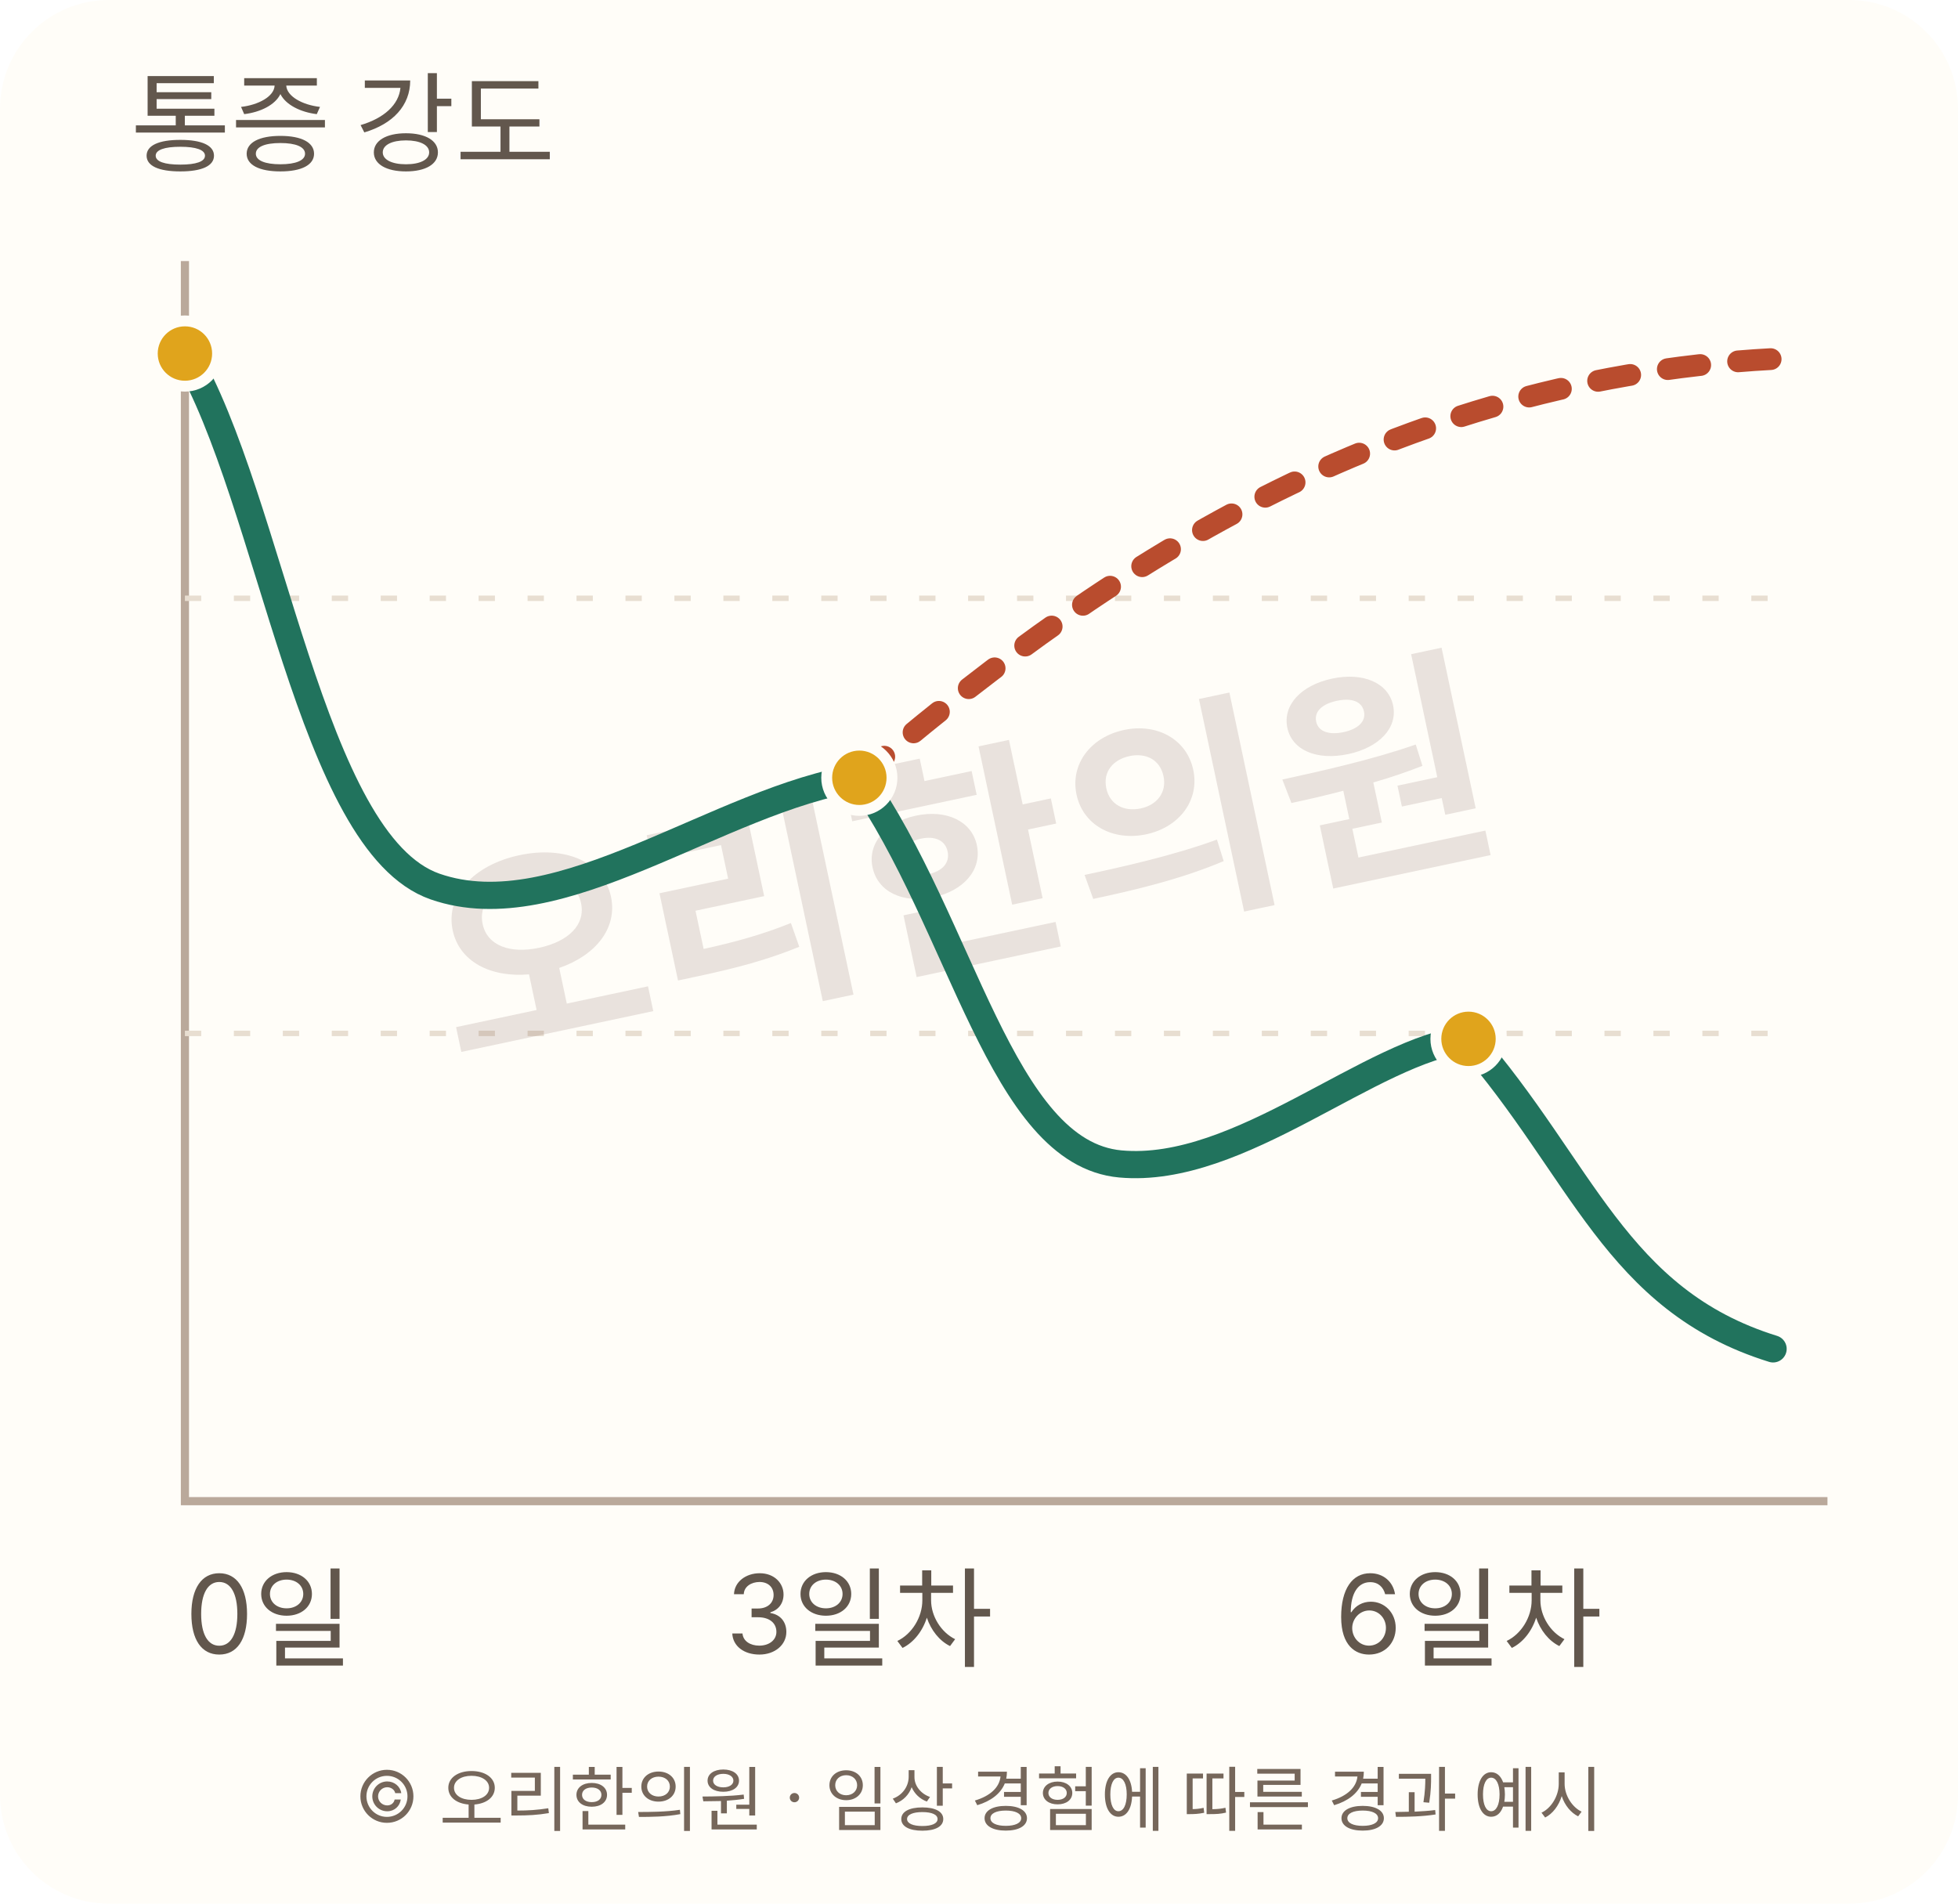
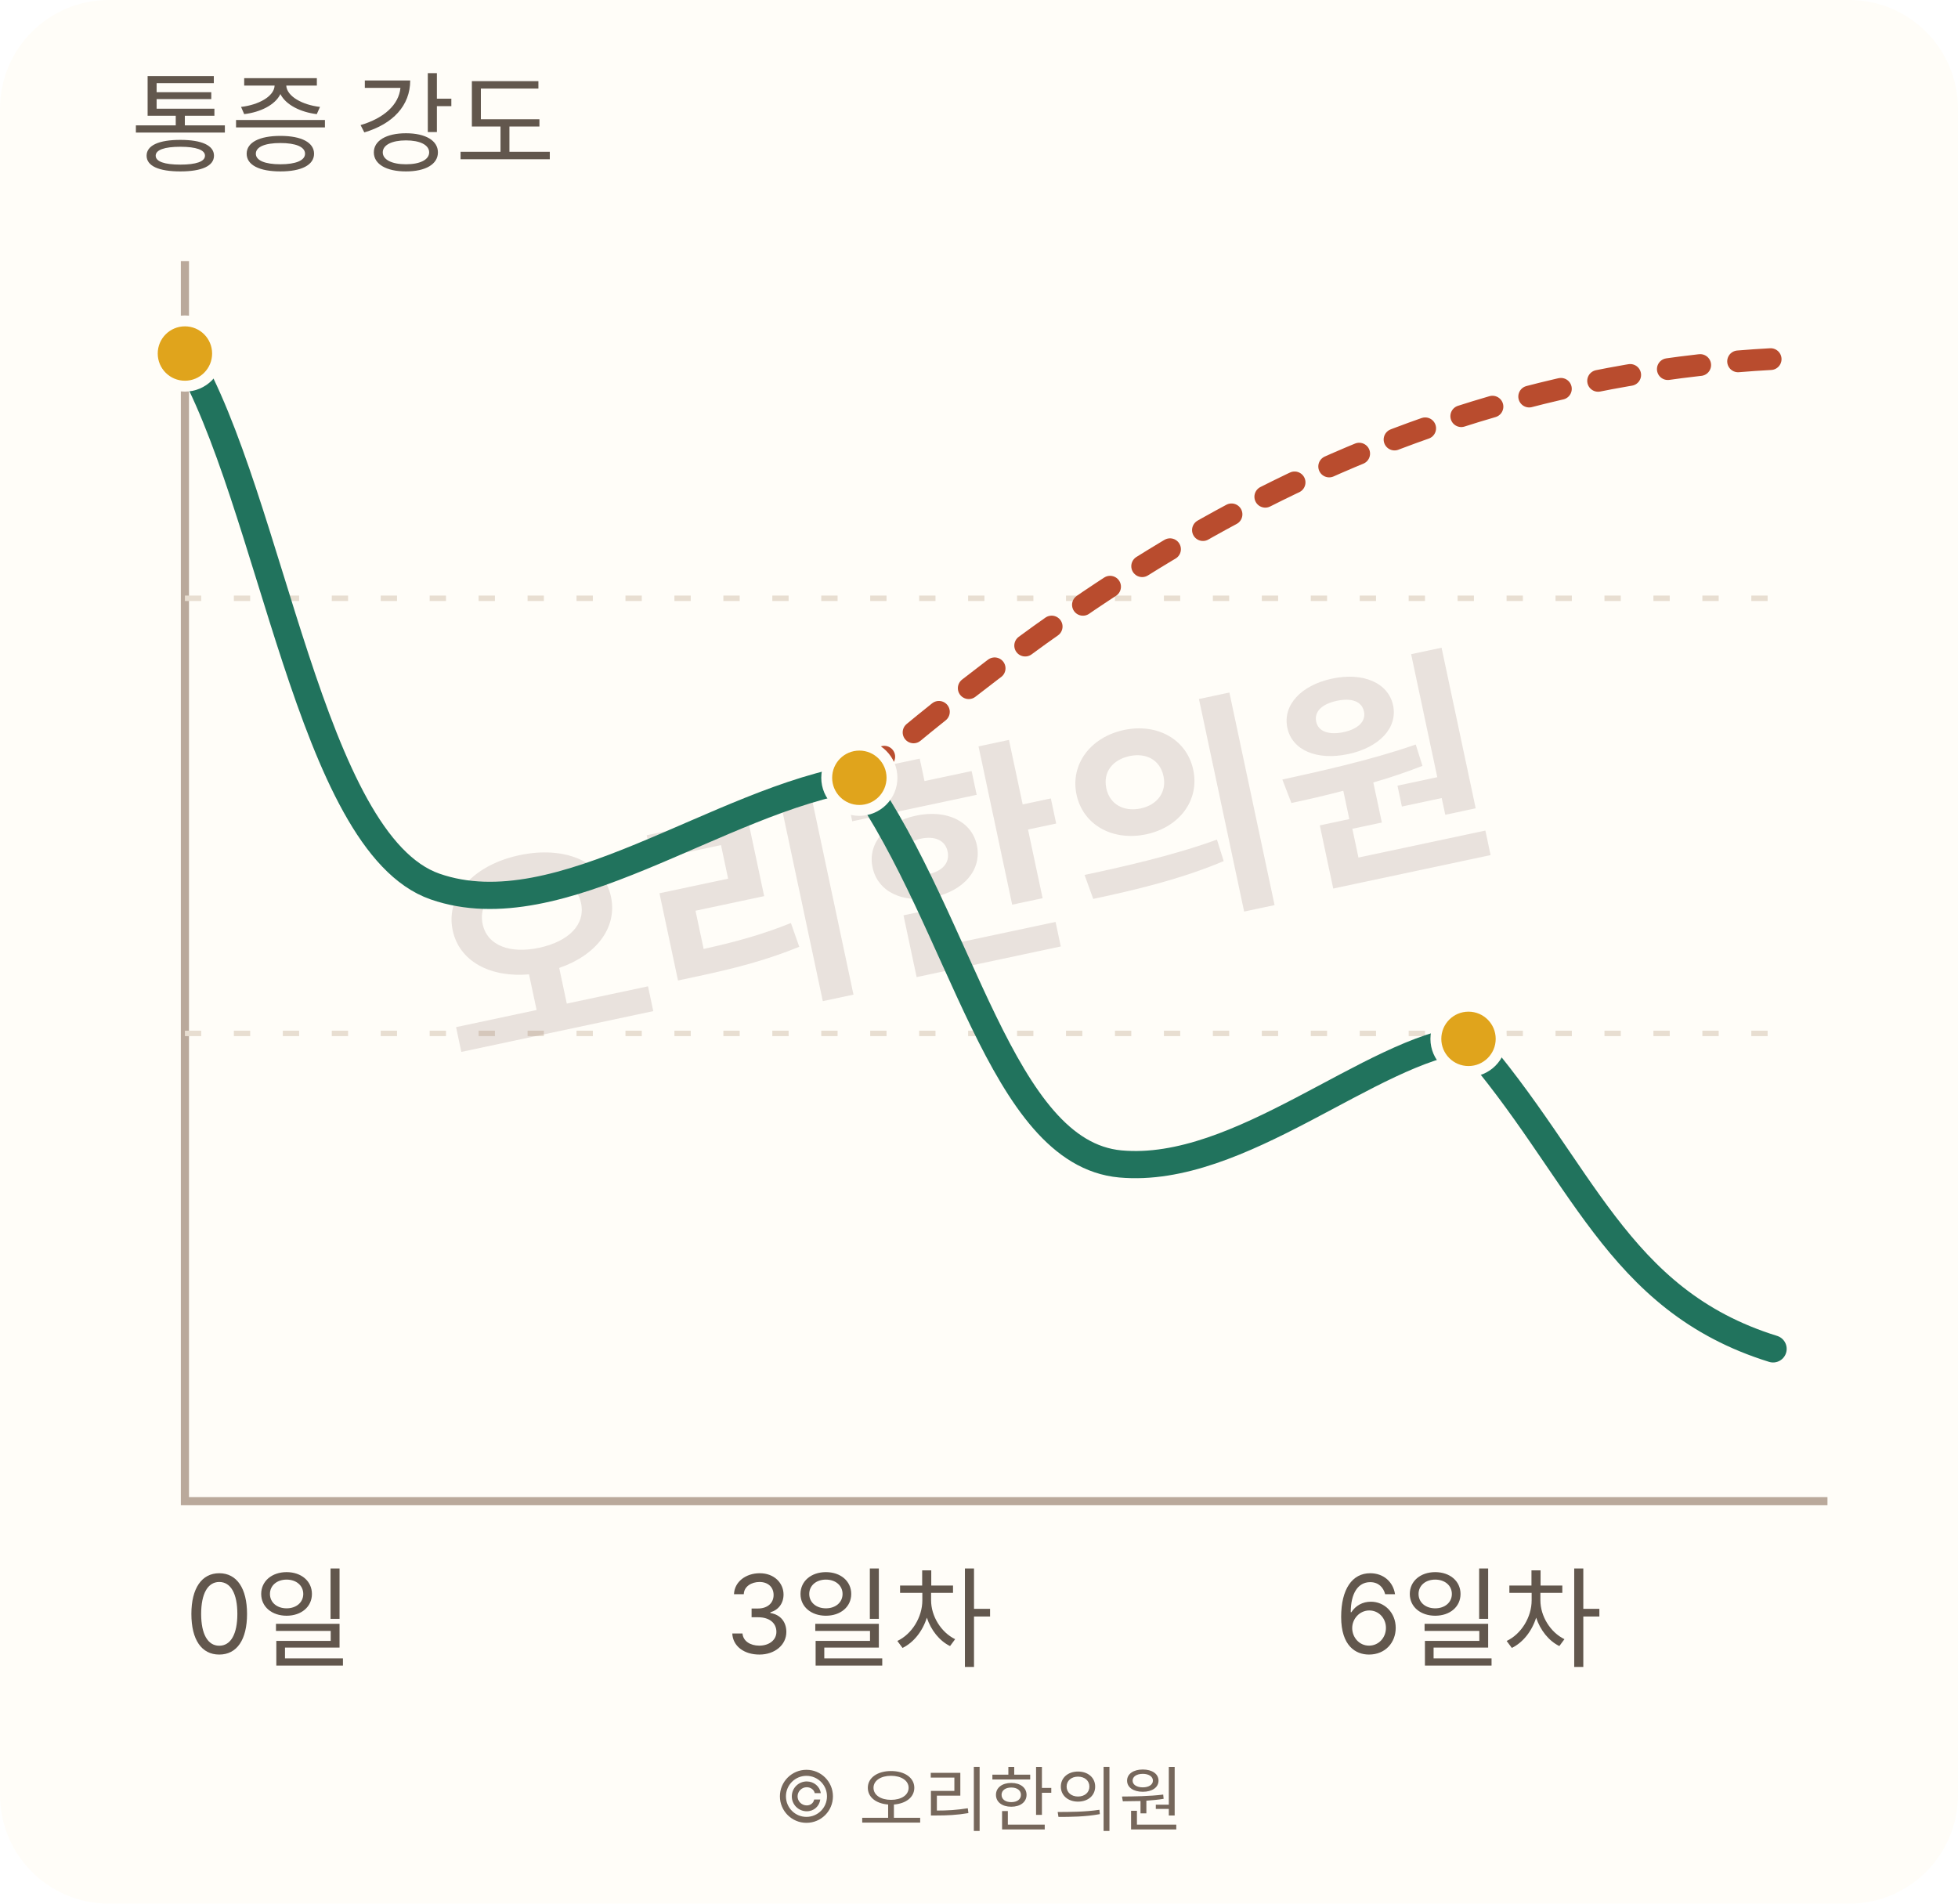
<svg xmlns="http://www.w3.org/2000/svg" width="360" height="350" viewBox="0 0 360 350" role="img" aria-labelledby="title desc">
  <rect width="360" height="350" rx="20" fill="#fffdf8" />
  <g font-family="system-ui, -apple-system, BlinkMacSystemFont, Segoe UI, sans-serif" fill="#62574d" font-size="20">
    <text x="24" y="30">통증 강도</text>
    <path d="M34 48V276H336" fill="none" stroke="#baa99b" stroke-width="1.5" />
    <path d="M34 110H326 M34 190H326" fill="none" stroke="#e8ded1" stroke-dasharray="3 6" />
    <text x="180" y="174" text-anchor="middle" font-size="43" font-weight="700" fill="#552c24" opacity=".13" transform="rotate(-12 180 174)">오리한의원</text>
    <path d="M158 143 C199 108 252 70 326 66" fill="none" stroke="#b94c2e" stroke-width="4" stroke-linecap="round" stroke-dasharray="6 7" />
    <path d="M34 65 C50 92 57 155 80 163 S132 147 158 143 C177 170 184 212 206 214 S252 193 270 191 C291 215 297 239 326 248" fill="none" stroke="#21735d" stroke-width="5" stroke-linecap="round" />
    <g fill="#e0a41c" stroke="#fffdf8" stroke-width="2">
      <circle cx="34" cy="65" r="6" />
      <circle cx="158" cy="143" r="6" />
      <circle cx="270" cy="191" r="6" />
    </g>
    <text x="34" y="304">0일</text>
    <text x="158" y="304" text-anchor="middle">3일차</text>
    <text x="270" y="304" text-anchor="middle">6일차</text>
-     <text x="180" y="335" text-anchor="middle" font-size="13" fill="#76675b">© 오리한의원 · 임상 경험에 따른 경과 예시</text>
+     <text x="180" y="335" text-anchor="middle" font-size="13" fill="#76675b">© 오리한의원</text>
  </g>
</svg>
